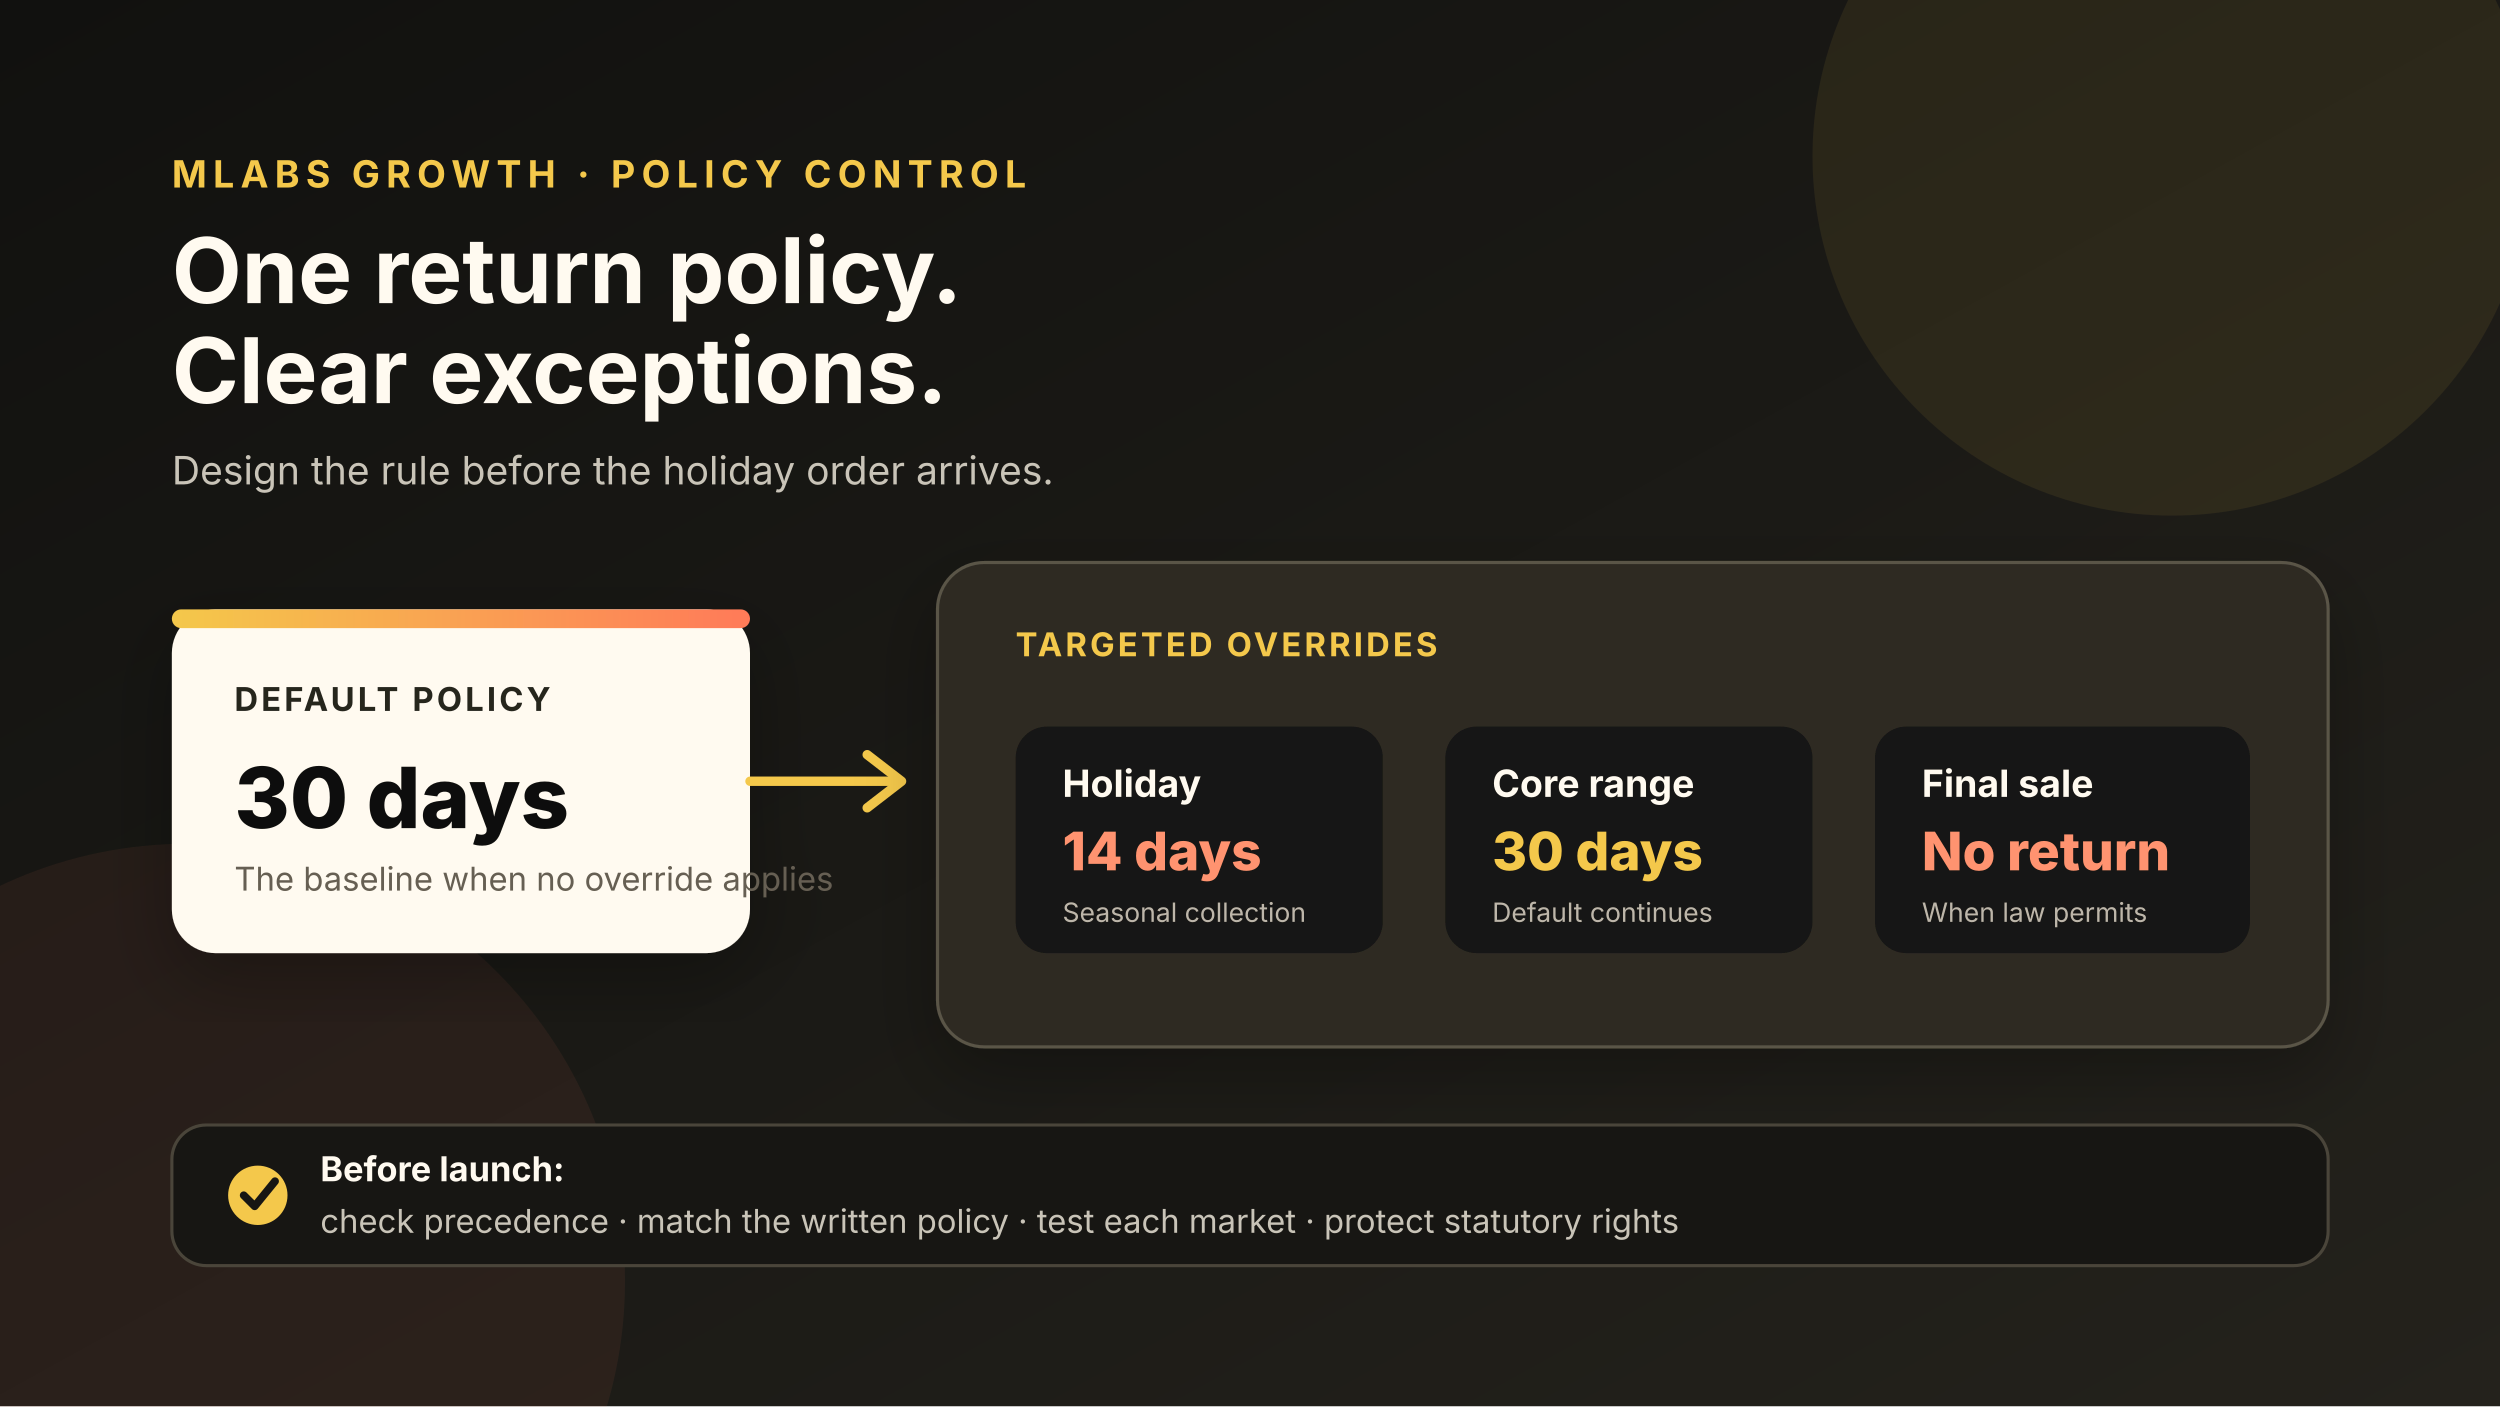
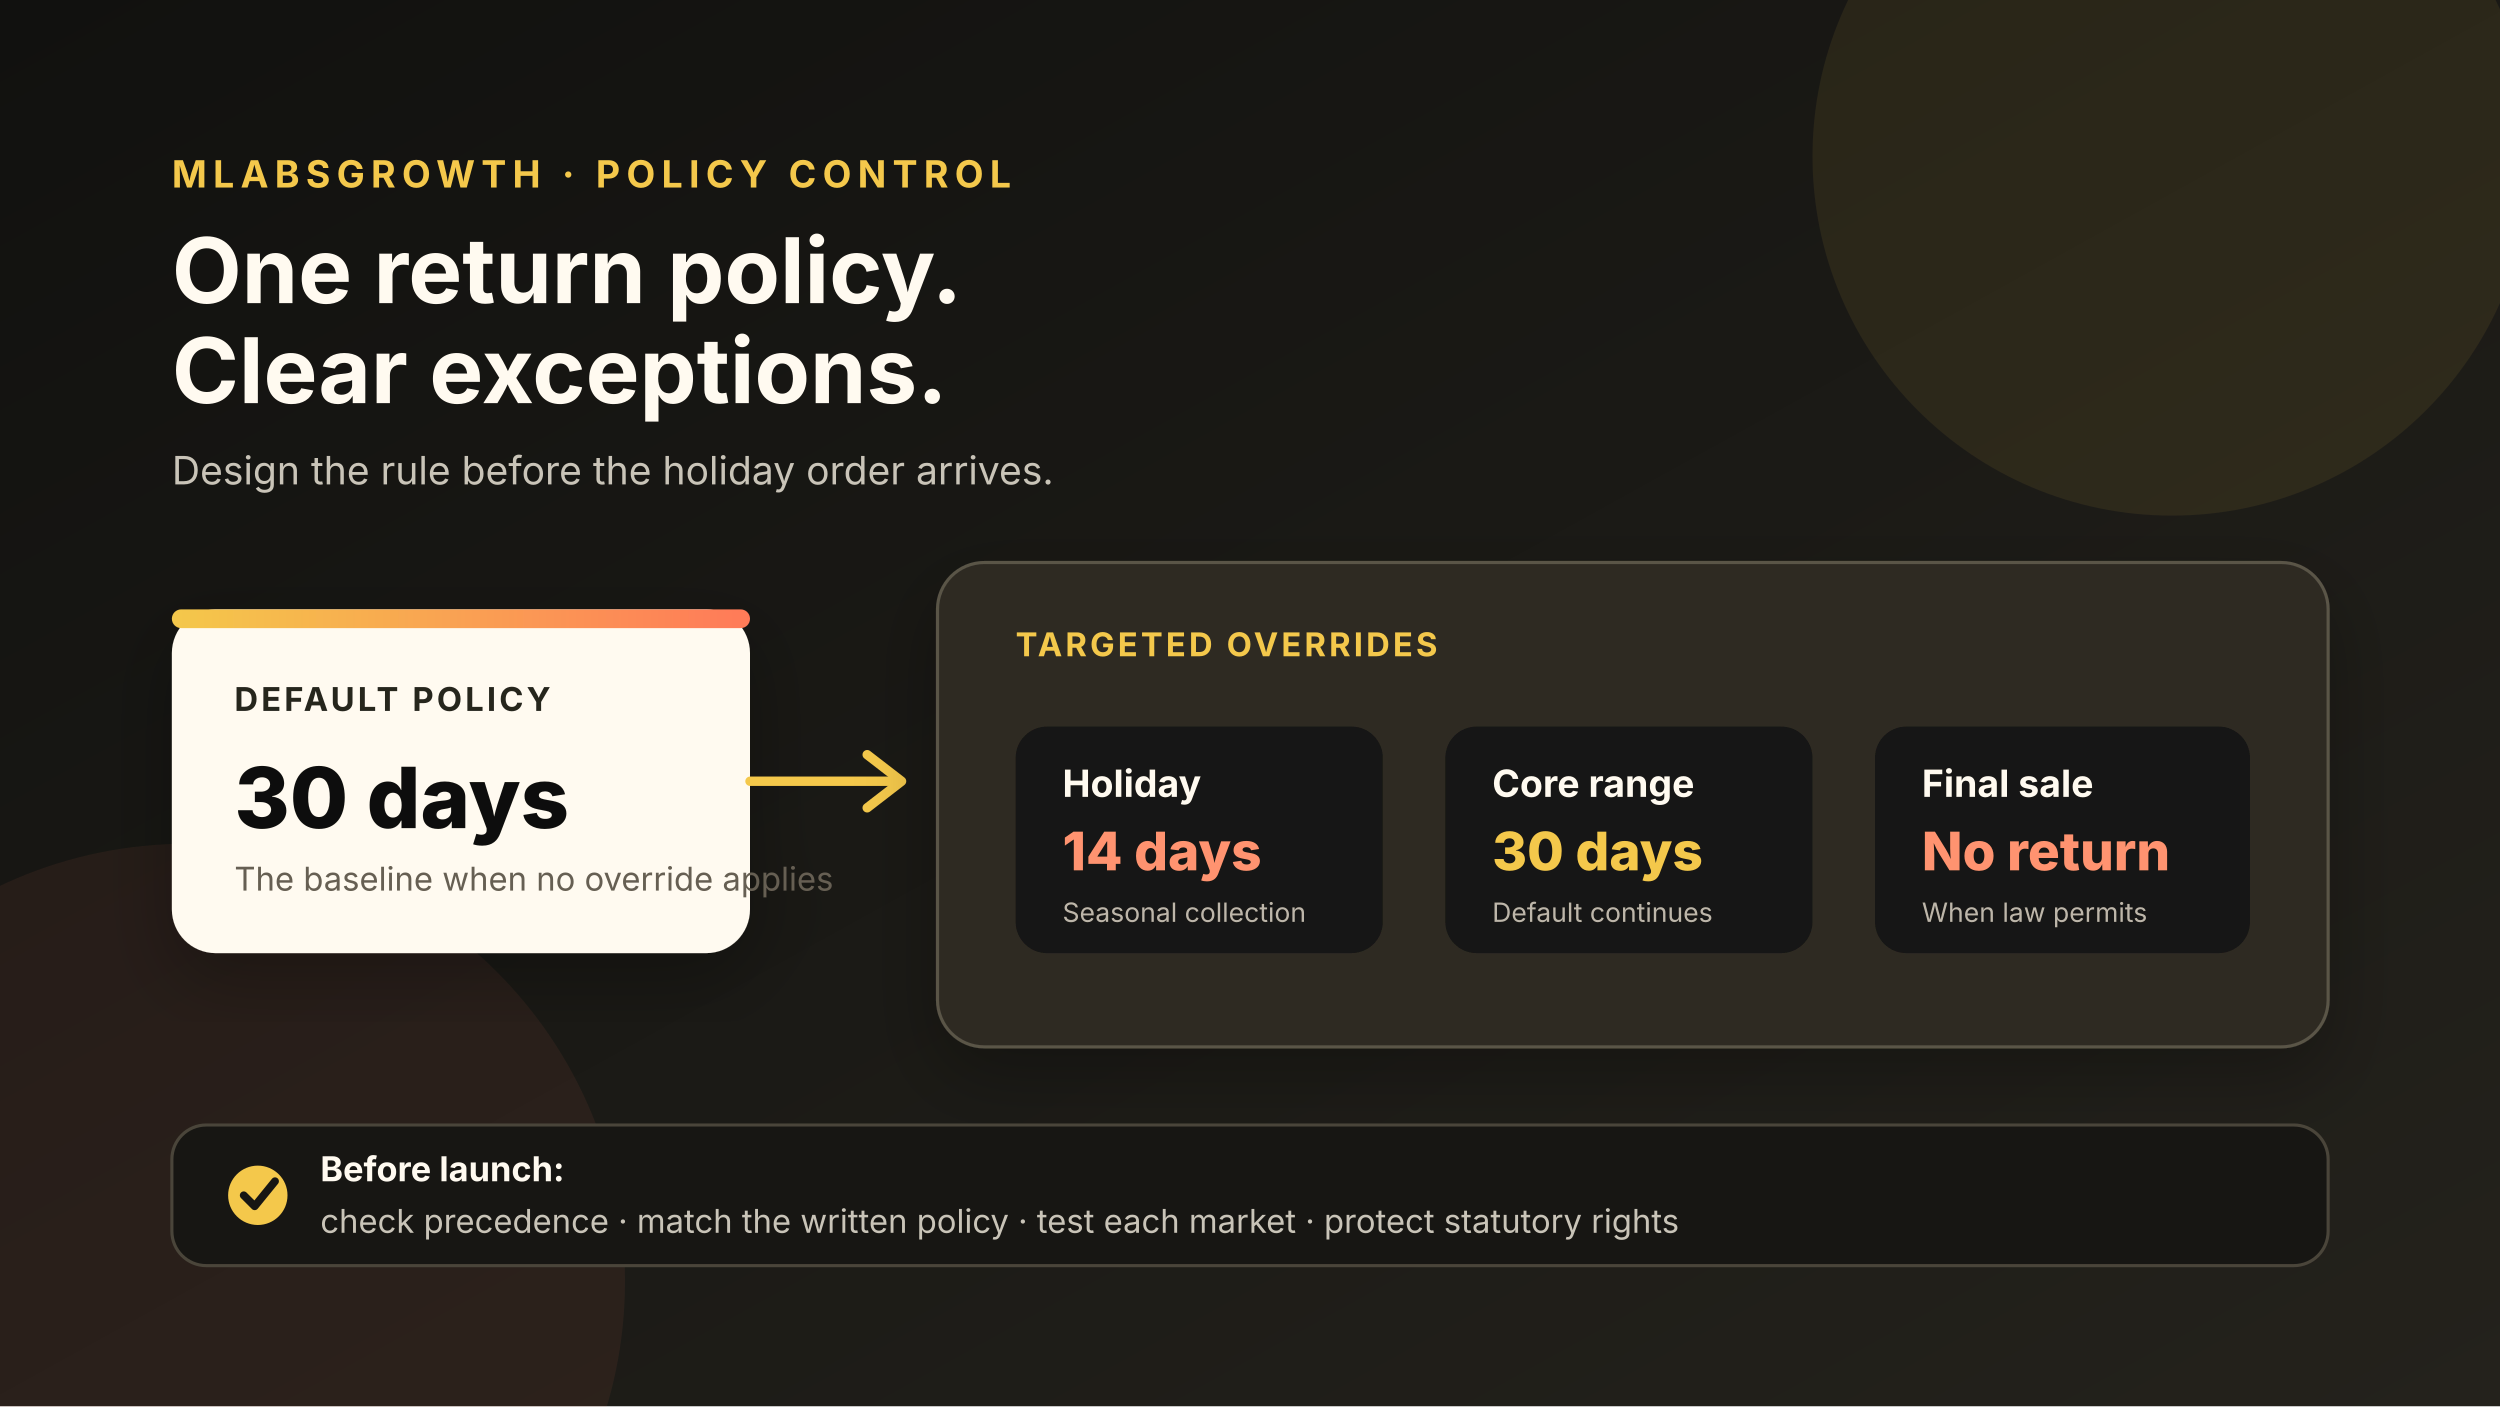
<svg xmlns="http://www.w3.org/2000/svg" viewBox="0 0 1600 900" role="img" aria-labelledby="title desc">
  <defs>
    <linearGradient id="bg" x1="0" y1="0" x2="1" y2="1">
      <stop offset="0" stop-color="#11110f" />
      <stop offset="1" stop-color="#24221c" />
    </linearGradient>
    <linearGradient id="accent" x1="0" y1="0" x2="1" y2="0">
      <stop offset="0" stop-color="#f4c84b" />
      <stop offset="1" stop-color="#ff7a59" />
    </linearGradient>
    <filter id="shadow" x="-20%" y="-20%" width="140%" height="140%">
      <feDropShadow dx="0" dy="18" stdDeviation="24" flood-color="#000" flood-opacity=".28" />
    </filter>
  </defs>
  <rect width="1600" height="900" fill="url(#bg)" />
  <circle cx="1390" cy="100" r="230" fill="#f4c84b" opacity=".08" />
  <circle cx="120" cy="820" r="280" fill="#ff7a59" opacity=".07" />
  <g font-family="Inter, Arial, sans-serif">
-     <text x="110" y="120" fill="#f4c84b" font-size="24" font-weight="700" letter-spacing="4">MLABS GROWTH · POLICY CONTROL</text>
+     <text x="110" y="120" fill="#f4c84b" font-size="24" font-weight="700" letter-spacing="4">MLABSGROWTH · POLICY CONTROL</text>
    <text x="110" y="194" fill="#fffaf0" font-size="58" font-weight="750">One return policy.</text>
    <text x="110" y="258" fill="#fffaf0" font-size="58" font-weight="750">Clear exceptions.</text>
    <text x="110" y="310" fill="#c9c4b8" font-size="25">Design the rule before the holiday order arrives.</text>
    <g filter="url(#shadow)">
      <rect x="110" y="390" width="370" height="220" rx="28" fill="#fffaf0" />
      <rect x="110" y="390" width="370" height="12" rx="6" fill="url(#accent)" />
      <text x="150" y="455" fill="#27251f" font-size="21" font-weight="700" letter-spacing="2">DEFAULT POLICY</text>
      <text x="150" y="530" fill="#11110f" font-size="54" font-weight="800">30 days</text>
      <text x="150" y="570" fill="#665f52" font-size="21">The baseline when no override applies</text>
    </g>
    <path d="M480 500H570" stroke="#f4c84b" stroke-width="6" stroke-linecap="round" />
    <path d="M555 483l22 17-22 17" fill="none" stroke="#f4c84b" stroke-width="6" stroke-linecap="round" stroke-linejoin="round" />
    <g filter="url(#shadow)">
      <rect x="600" y="360" width="890" height="310" rx="30" fill="#2e2b24" stroke="#5a5447" stroke-width="2" />
      <text x="650" y="420" fill="#f4c84b" font-size="21" font-weight="700" letter-spacing="2">TARGETED OVERRIDES</text>
      <rect x="650" y="465" width="235" height="145" rx="20" fill="#171613" />
      <text x="680" y="510" fill="#fffaf0" font-size="24" font-weight="700">Holiday</text>
      <text x="680" y="557" fill="#ff936f" font-size="34" font-weight="800">14 days</text>
      <text x="680" y="590" fill="#bdb6aa" font-size="17">Seasonal collection</text>
      <rect x="925" y="465" width="235" height="145" rx="20" fill="#171613" />
      <text x="955" y="510" fill="#fffaf0" font-size="24" font-weight="700">Core range</text>
      <text x="955" y="557" fill="#f4c84b" font-size="34" font-weight="800">30 days</text>
      <text x="955" y="590" fill="#bdb6aa" font-size="17">Default continues</text>
      <rect x="1200" y="465" width="240" height="145" rx="20" fill="#171613" />
      <text x="1230" y="510" fill="#fffaf0" font-size="24" font-weight="700">Final sale</text>
      <text x="1230" y="557" fill="#ff936f" font-size="34" font-weight="800">No return</text>
      <text x="1230" y="590" fill="#bdb6aa" font-size="17">When law permits</text>
    </g>
    <rect x="110" y="720" width="1380" height="90" rx="22" fill="#171613" stroke="#4a453a" stroke-width="2" />
    <circle cx="165" cy="765" r="19" fill="#f4c84b" />
    <path d="M156 765l7 7 13-16" fill="none" stroke="#171613" stroke-width="5" stroke-linecap="round" stroke-linejoin="round" />
    <text x="205" y="756" fill="#fffaf0" font-size="22" font-weight="700">Before launch:</text>
    <text x="205" y="789" fill="#c9c4b8" font-size="21">check precedence · match the written policy · test each market · protect statutory rights</text>
  </g>
</svg>
